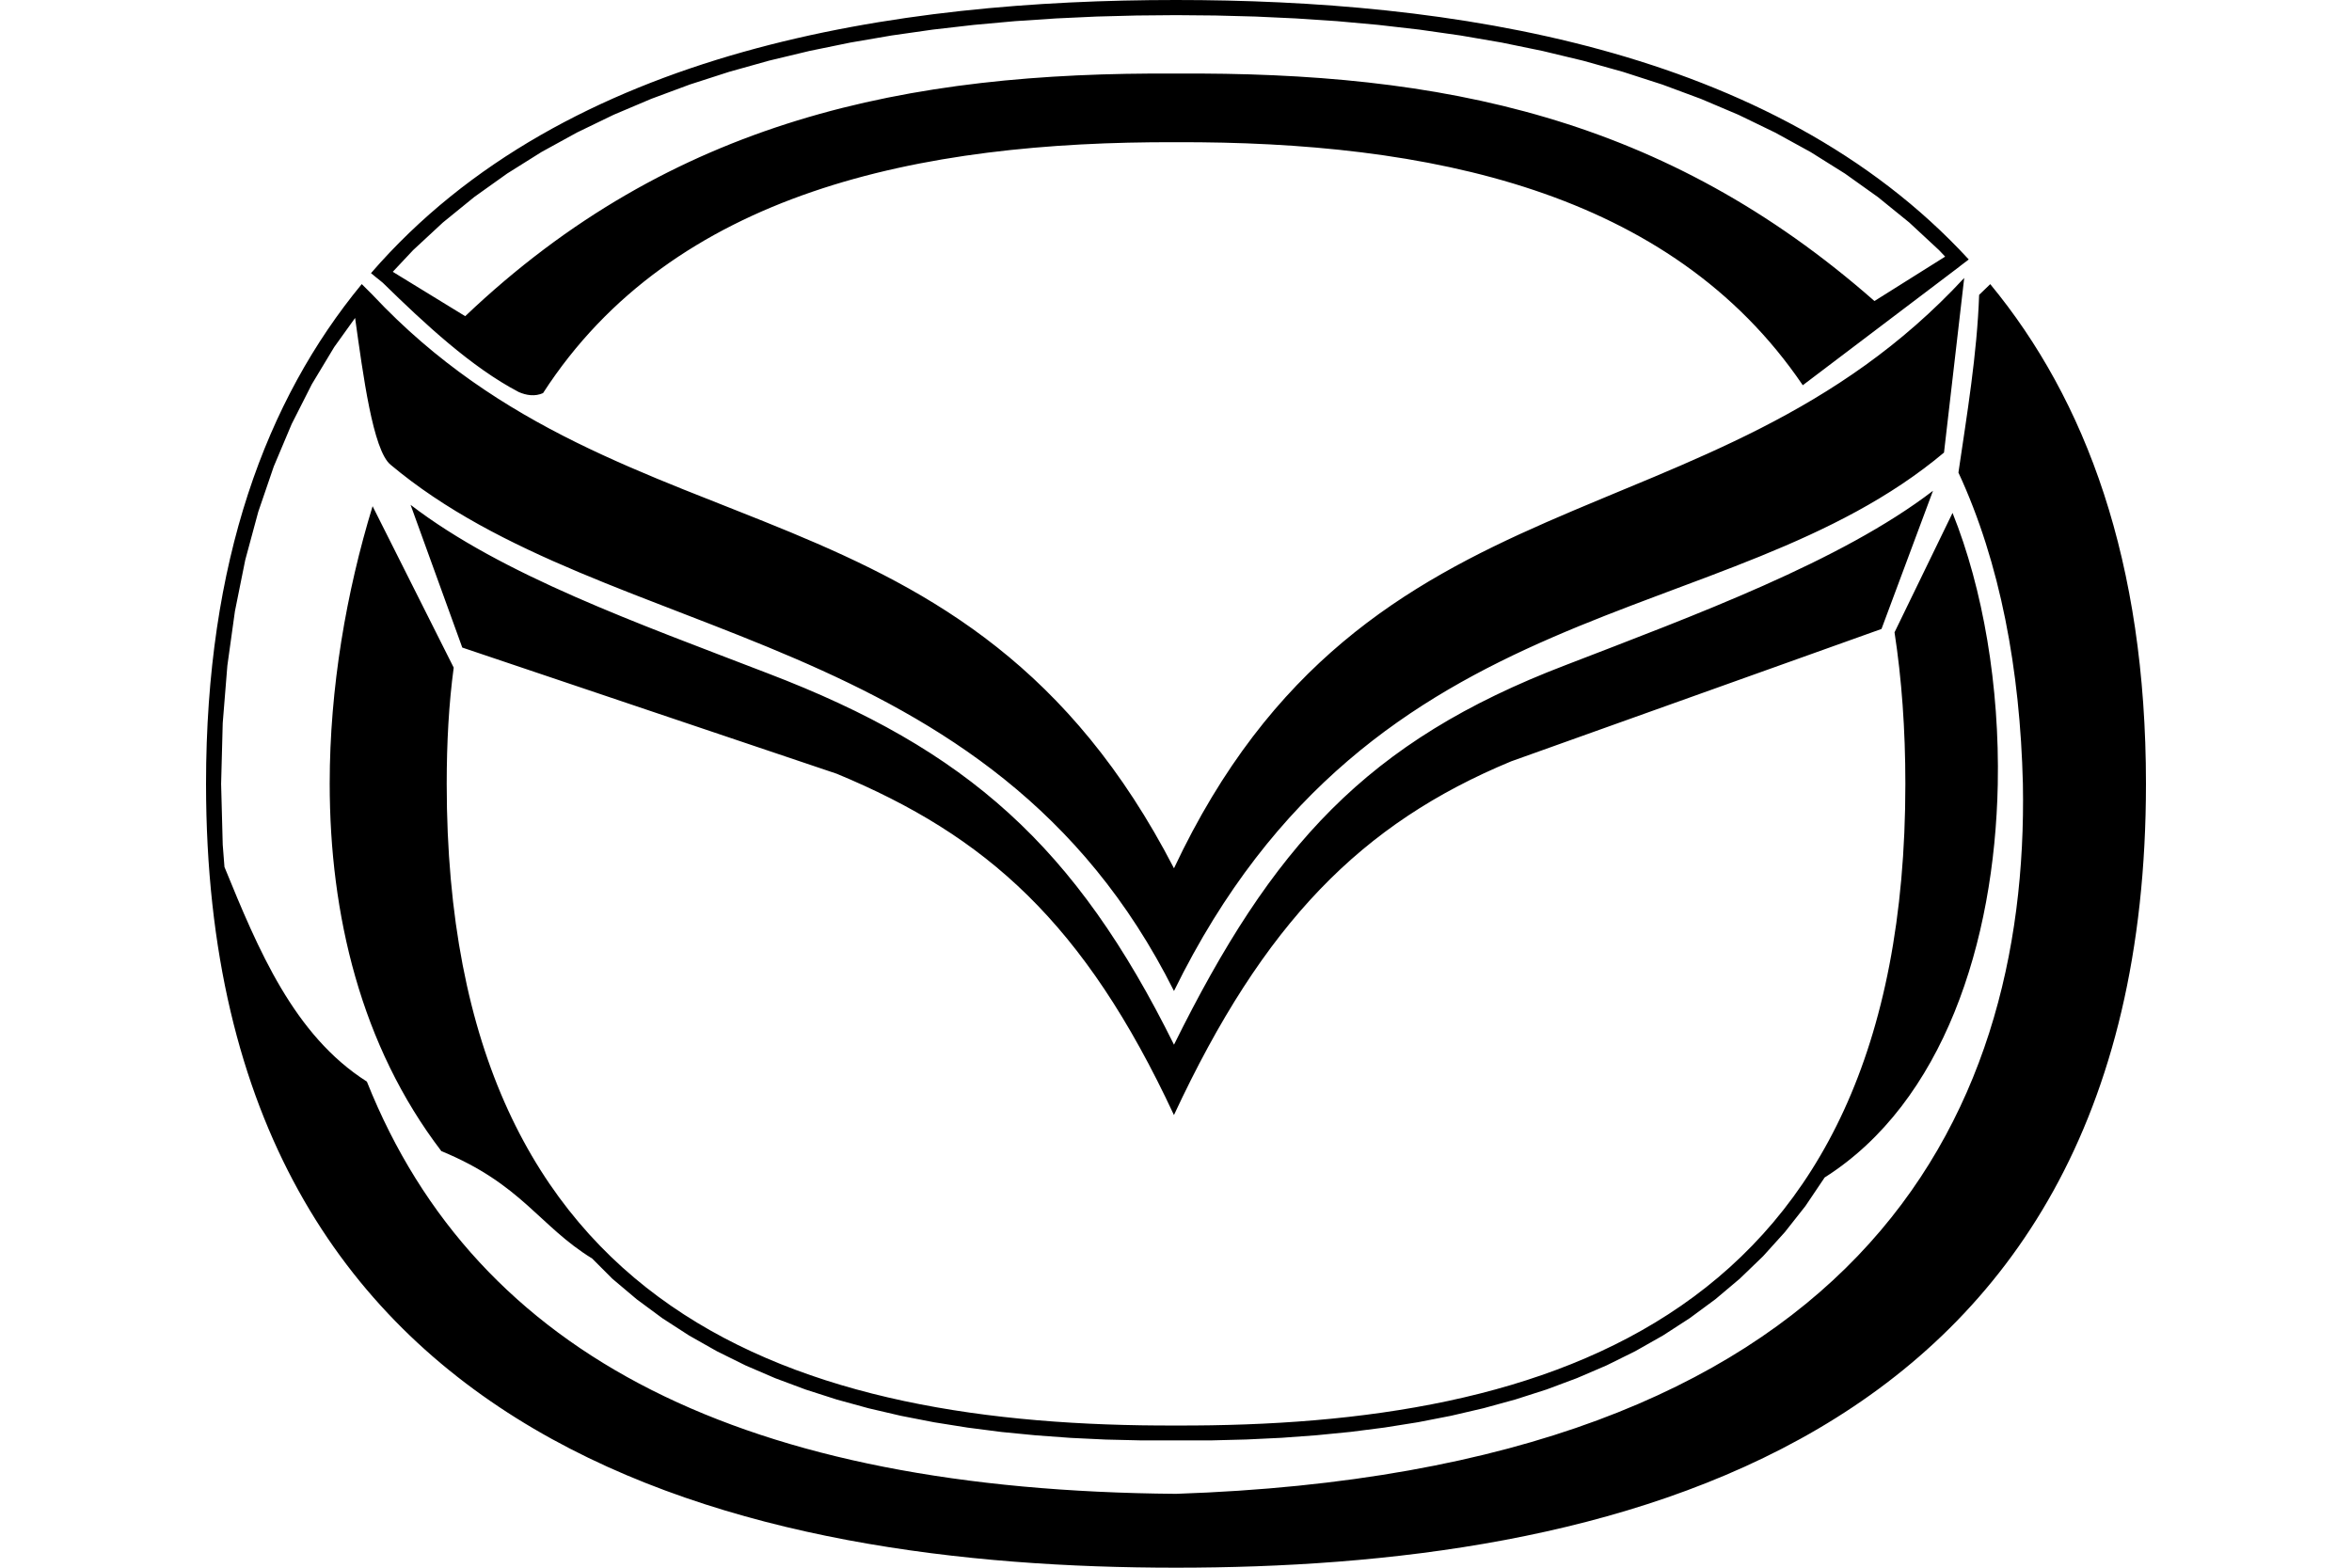
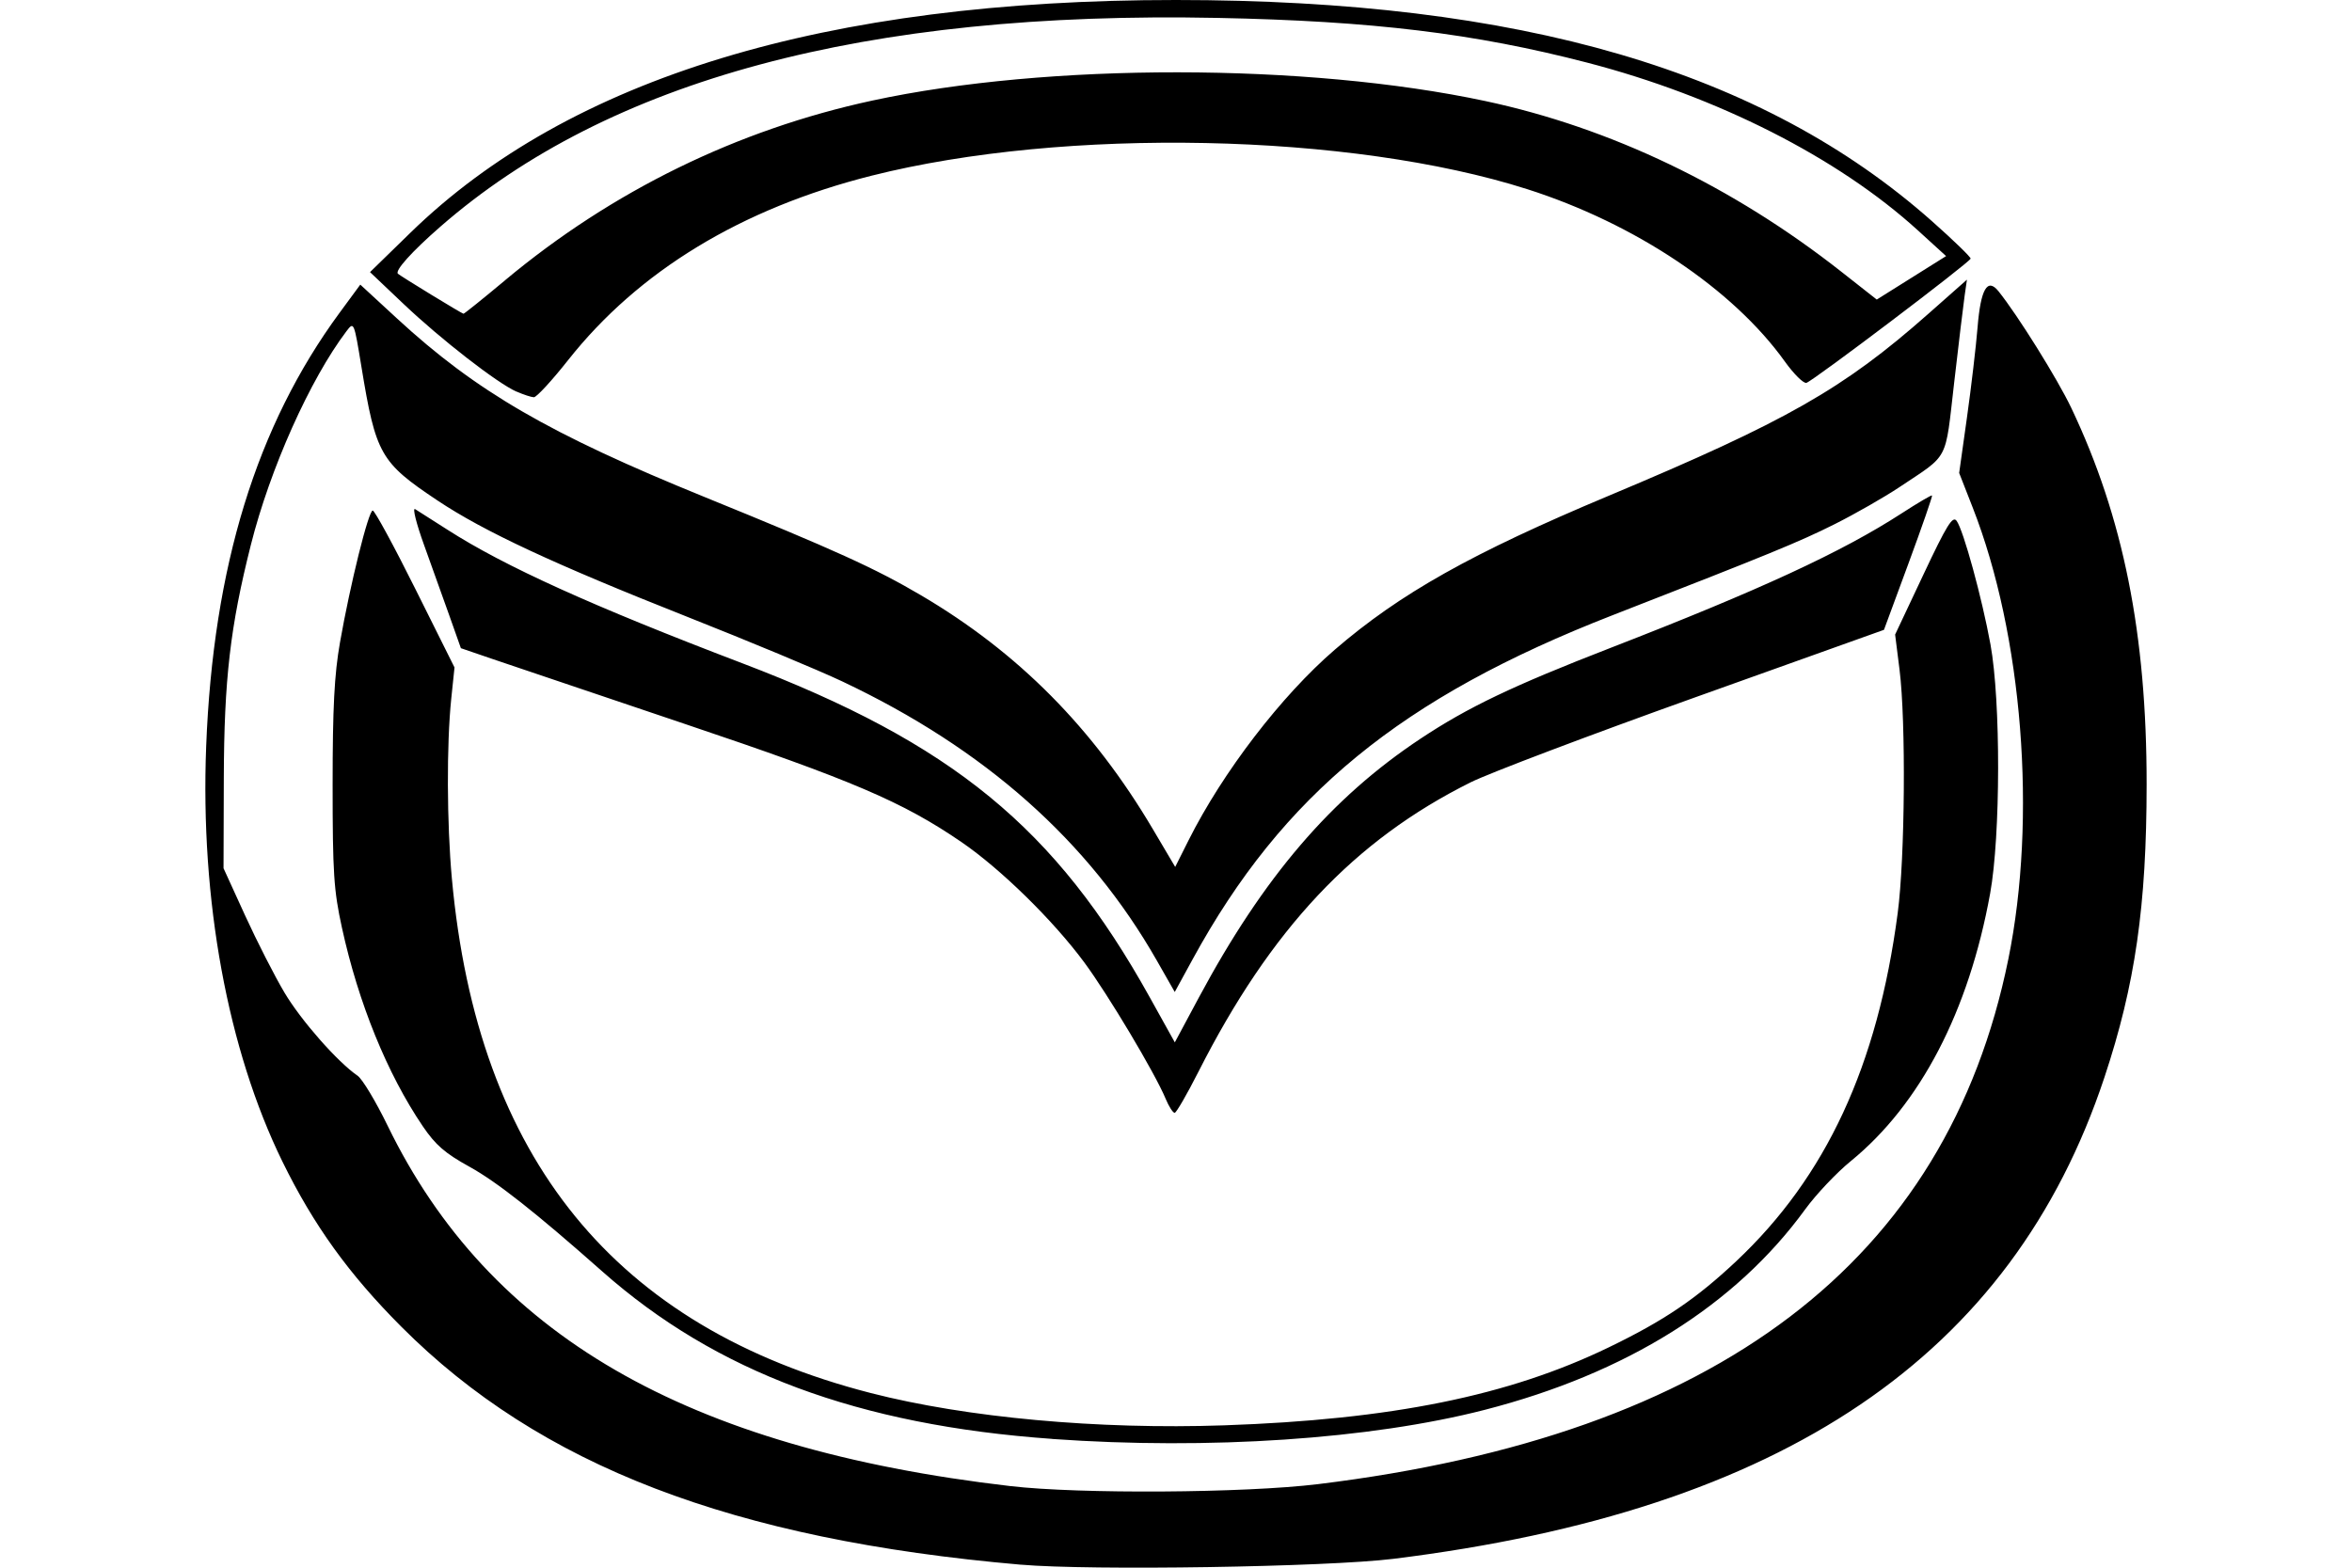
<svg xmlns="http://www.w3.org/2000/svg" id="svg2" height="45" width="67.5" version="1.1">
-   <g id="g14510">
+   <g id="g14294">
    <rect id="rect2990" opacity="0" height="45" width="67.5" y="0" x="3.5527e-15" />
-     <path id="path17460" d="m16.995 36.126c-1.526-0.938-2.011-2.129-4.329-3.084-2.309-3.024-3.204-6.787-3.204-10.551 0-2.748 0.478-5.497 1.231-7.961l2.328 4.634c-0.139 1.03-0.201 2.146-0.201 3.337 0 15.356 10.186 18.454 20.931 18.418 10.744 0.035 20.931-3.063 20.931-18.418 0-1.575-0.107-3.022-0.311-4.35l1.665-3.428c0.877 2.183 1.353 4.979 1.298 7.794-0.091 4.538-1.562 9.123-4.968 11.282l-0.552 0.82-0.589 0.747-0.628 0.695-0.666 0.642-0.702 0.592-0.736 0.543-0.766 0.496-0.796 0.451-0.824 0.408-0.849 0.365-0.872 0.326-0.895 0.287-0.914 0.251-0.932 0.217-0.947 0.185-0.962 0.153-0.976 0.125-0.987 0.097-0.996 0.073-1.003 0.048-1.01 0.026h-2.024l-1.01-0.024-1.003-0.048-0.997-0.073-0.985-0.096-0.976-0.126-0.962-0.153-0.949-0.185-0.932-0.217-0.913-0.251-0.894-0.287-0.873-0.326-0.848-0.365-0.824-0.408-0.797-0.451-0.767-0.496-0.735-0.543-0.702-0.592-0.577-0.578zm-6.293-27.652-0.32-0.319c-2.743 3.327-4.469 7.95-4.469 14.345 0 19.361 15.802 22.5 27.837 22.5s27.837-3.14 27.837-22.5c0-6.395-1.726-11.019-4.469-14.344l-0.319 0.308c-0.058 1.692-0.351 3.445-0.594 5.101 1.201 2.589 1.769 5.665 1.85 8.935 0.177 9.618-4.711 19.722-24.305 20.38-12.318-0.098-20.058-3.896-23.221-11.833-2.094-1.331-3.116-3.782-4.087-6.16l-0.05-0.641-0.046-1.745 0.046-1.745 0.133-1.65 0.217-1.56 0.296-1.471 0.374-1.384 0.445-1.301 0.514-1.219 0.579-1.143 0.642-1.066 0.599-0.835c0.229 1.631 0.512 3.796 1.016 4.211 6.234 5.234 17.206 4.559 22.485 15.108 5.736-11.698 15.865-10.221 22.099-15.455l0.58-5.013c-7.27 7.858-17.15 5.193-22.679 16.946-5.958-11.539-15.703-8.691-22.99-16.449zm4.884 2.808c3.739-5.785 10.821-7.225 18.164-7.2 7.219-0.024 14.186 1.367 17.988 6.976l4.498-3.406-0.001-0.002 0.266-0.202c-5.644-6.138-14.981-7.448-22.751-7.448-7.934 0-17.502 1.366-23.103 7.841l0.106 0.086-0.001 0.001 0.156 0.125 0.078 0.064 0-0c1.209 1.183 2.545 2.426 3.901 3.136 0.219 0.096 0.466 0.135 0.7 0.03zm40.237-3.915-2.028 1.274c-6.013-5.288-12.418-6.581-20.045-6.529-7.706-0.053-14.466 1.319-20.399 6.964l-2.079-1.274 0.583-0.621 0.856-0.794 0.901-0.733 0.944-0.673 0.983-0.617 1.019-0.56 1.052-0.509 1.081-0.458 1.106-0.411 1.128-0.364 1.146-0.321 1.162-0.279 1.171-0.24 1.181-0.203 1.184-0.169 1.184-0.136 1.18-0.107 1.174-0.078 1.164-0.054 1.149-0.03 1.13-0.01 1.132 0.01 1.149 0.03 1.164 0.054 1.174 0.078 1.181 0.107 1.184 0.136 1.185 0.169 1.179 0.203 1.173 0.241 1.161 0.279 1.147 0.321 1.128 0.364 1.107 0.411 1.08 0.458 1.052 0.51 1.019 0.56 0.984 0.617 0.944 0.673 0.902 0.732 0.856 0.795 0.175 0.186zm-22.132 24.64c-2.573-5.521-5.383-8.015-9.678-9.797l-10.746-3.622-1.484-4.097c2.645 2.028 6.537 3.403 10.252 4.837 5.726 2.188 8.84 4.969 11.657 10.659v2.019h-0zc2.573-5.522 5.383-8.372 9.678-10.153l10.628-3.8 1.478-3.966c-2.645 2.028-6.828 3.568-10.542 5.003-5.726 2.188-8.424 5.206-11.241 10.897v2.019h0zm18.73-17.365 0.657-0.344 0.639-0.366 0.619-0.393 0.598-0.423 0.445-0.353 0.416-3.591-0.53 0.489-0.732 0.612-0.744 0.561-0.753 0.517-0.762 0.476-0.767 0.44-0.773 0.409-0.775 0.383-1.556 0.706c-1.282 0.545-2.569 1.073-3.852 1.624l-1.498 0.692-0.735 0.372-0.675 0.369c-1.759 1.498-2.639 2.951-2.999 4.487l0.478-0.389 0.73-0.54 0.74-0.498 0.747-0.459 0.756-0.424 0.759-0.393 0.762-0.366 0.763-0.343 1.526-0.627c1.481-0.573 2.973-1.114 4.443-1.702l0.705-0.294 0.69-0.308 0.676-0.324zm-12.846 3.523-0.078 0.056-0.672 0.535-0.656 0.582-0.641 0.633-0.18 0.199c-0.613 1.155-0.885 2.212-0.858 3.235l0.522-0.578 0.689-0.688 0.307-0.277c0.171-1.217 0.694-2.437 1.567-3.697zm-15.528-1.82-0.007-0.004-1.51-0.659c-1.284-0.522-2.575-1.024-3.86-1.549l-1.555-0.676-0.775-0.37-0.771-0.395-0.766-0.429-0.76-0.463-0.753-0.505-0.742-0.549-0.733-0.6-0.72-0.654-0.495-0.499c0.091 0.628 0.184 1.253 0.284 1.876l0.116 0.638 0.128 0.574 0.137 0.472 0.135 0.32 0.12 0.158 0.547 0.433 0.606 0.43 0.631 0.404 0.654 0.38 0.677 0.36 0.697 0.342 0.715 0.328 1.477 0.623c1.553 0.619 3.117 1.208 4.665 1.836l1.582 0.684 0.787 0.369 0.782 0.393 0.774 0.418 0.766 0.449 0.411 0.262c-0.907-1.507-2.053-2.954-3.245-4.397z" />
+     <path id="path14292" d="m29.297 44.914c-8.277-0.719-13.801-2.842-17.78-6.832-1.507-1.511-2.52-2.918-3.412-4.74-1.572-3.211-2.36-7.502-2.188-11.921 0.2-5.156 1.444-9.199 3.828-12.442l0.595-0.809 1.053 0.971c2.272 2.095 4.366 3.311 8.836 5.129 3.743 1.523 4.884 2.041 6.204 2.818 2.787 1.64 4.937 3.81 6.652 6.711l0.642 1.086 0.382-0.762c0.983-1.96 2.664-4.151 4.197-5.473 1.871-1.613 3.93-2.771 7.867-4.421 5.104-2.14 6.73-3.066 9.162-5.216l1.114-0.985-0.066 0.46c-0.036 0.253-0.172 1.378-0.301 2.5-0.265 2.293-0.128 2.031-1.567 2.993-0.433 0.289-1.27 0.768-1.862 1.065-1.02 0.511-1.859 0.855-6.36 2.608-6.085 2.37-9.485 5.155-12.068 9.886l-0.511 0.935-0.511-0.897c-1.961-3.441-4.941-6.086-9.037-8.021-0.674-0.319-2.674-1.152-4.444-1.852-3.81-1.507-5.835-2.45-7.167-3.339-1.64-1.095-1.77-1.322-2.184-3.848-0.211-1.285-0.214-1.292-0.427-1.012-1.048 1.386-2.192 3.942-2.745 6.136-0.592 2.345-0.767 3.856-0.776 6.699l-0.008 2.582 0.618 1.353c0.34 0.744 0.849 1.742 1.132 2.218 0.476 0.8 1.521 1.989 2.099 2.386 0.135 0.093 0.522 0.736 0.859 1.43 2.919 6.001 8.552 9.262 17.873 10.348 1.986 0.231 6.719 0.201 8.828-0.056 11.474-1.4 18.046-6.396 19.812-15.065 0.827-4.059 0.413-9.308-1.023-12.972l-0.387-0.989 0.224-1.594c0.123-0.877 0.26-2.039 0.304-2.584 0.089-1.099 0.282-1.434 0.599-1.04 0.555 0.691 1.692 2.514 2.09 3.35 1.494 3.142 2.165 6.493 2.163 10.808-0.001 3.484-0.328 5.753-1.212 8.412-2.656 7.994-9.214 12.435-20.408 13.818-1.902 0.235-8.689 0.341-10.69 0.167zm0.901-3.611c-5.558-0.394-9.651-1.918-12.912-4.806-1.915-1.696-3.03-2.575-3.818-3.009-0.696-0.384-0.97-0.622-1.335-1.16-1.019-1.502-1.847-3.535-2.32-5.699-0.235-1.076-0.267-1.571-0.267-4.106 0-2.213 0.049-3.161 0.211-4.081 0.295-1.678 0.819-3.787 0.94-3.787 0.056 0 0.607 1.014 1.224 2.252l1.123 2.252-0.094 0.901c-0.135 1.302-0.127 3.572 0.019 5.165 0.735 8.03 4.682 12.876 12.022 14.762 2.749 0.706 6.521 1.051 10.136 0.927 4.81-0.166 8.167-0.846 11.046-2.24 1.587-0.768 2.501-1.387 3.657-2.473 2.577-2.424 4.054-5.609 4.632-9.99 0.21-1.588 0.239-5.498 0.053-6.986l-0.127-1.01 0.814-1.726c0.669-1.42 0.838-1.693 0.951-1.538 0.196 0.268 0.727 2.207 0.972 3.549 0.296 1.62 0.291 5.488-0.01 7.147-0.613 3.382-2.006 6.056-4.001 7.684-0.407 0.332-0.996 0.955-1.308 1.384-2.003 2.753-5.126 4.707-9.195 5.754-3.278 0.843-7.913 1.155-12.413 0.836zm3.252-9.77c-0.308-0.738-1.645-2.977-2.331-3.906-0.892-1.207-2.397-2.683-3.525-3.455-1.688-1.156-3.139-1.776-7.941-3.392-2.525-0.85-5.003-1.687-5.508-1.86l-0.918-0.314-0.327-0.924c-0.18-0.508-0.509-1.427-0.731-2.041-0.222-0.614-0.337-1.076-0.256-1.027 0.081 0.049 0.498 0.315 0.928 0.591 1.634 1.05 4.157 2.193 8.468 3.836 6.03 2.298 8.98 4.717 11.686 9.583l0.721 1.297 0.688-1.284c1.858-3.464 3.8-5.732 6.363-7.433 1.366-0.906 2.64-1.515 5.46-2.609 4.282-1.661 6.636-2.75 8.351-3.861 0.461-0.299 0.853-0.529 0.87-0.512 0.017 0.017-0.286 0.892-0.674 1.944l-0.706 1.913-5.449 1.949c-2.997 1.072-5.882 2.164-6.41 2.427-3.346 1.666-5.739 4.211-7.819 8.317-0.324 0.639-0.629 1.166-0.677 1.171-0.049 0.005-0.167-0.179-0.263-0.409zm-18.627-20.291c-0.55-0.242-2.17-1.501-3.243-2.519l-0.961-0.912 1.159-1.13c4.565-4.448 11.911-6.683 21.97-6.681 9.888 0.001 16.837 2.035 21.703 6.354 0.611 0.542 1.108 1.024 1.104 1.069-0.008 0.097-4.494 3.493-4.711 3.566-0.081 0.027-0.361-0.249-0.623-0.615-1.49-2.08-4.297-3.957-7.391-4.944-5.071-1.617-13.267-1.785-18.816-0.387-3.738 0.942-6.69 2.737-8.711 5.295-0.465 0.589-0.907 1.068-0.982 1.065-0.075-0.003-0.299-0.076-0.497-0.163zm-0.326-3.199c3.07-2.562 6.658-4.319 10.536-5.156 5.035-1.087 12.467-1.081 17.597 0.014 3.594 0.767 7.096 2.446 10.21 4.895l1.021 0.803 0.995-0.624 0.995-0.624-0.814-0.742c-2.289-2.084-5.755-3.842-9.486-4.811-3.236-0.84-6.164-1.195-10.606-1.284-10.111-0.204-17.476 1.775-22.31 5.995-0.815 0.711-1.312 1.263-1.214 1.349 0.09 0.079 1.84 1.148 1.881 1.148 0.023 0 0.563-0.434 1.199-0.965z" />
  </g>
</svg>
